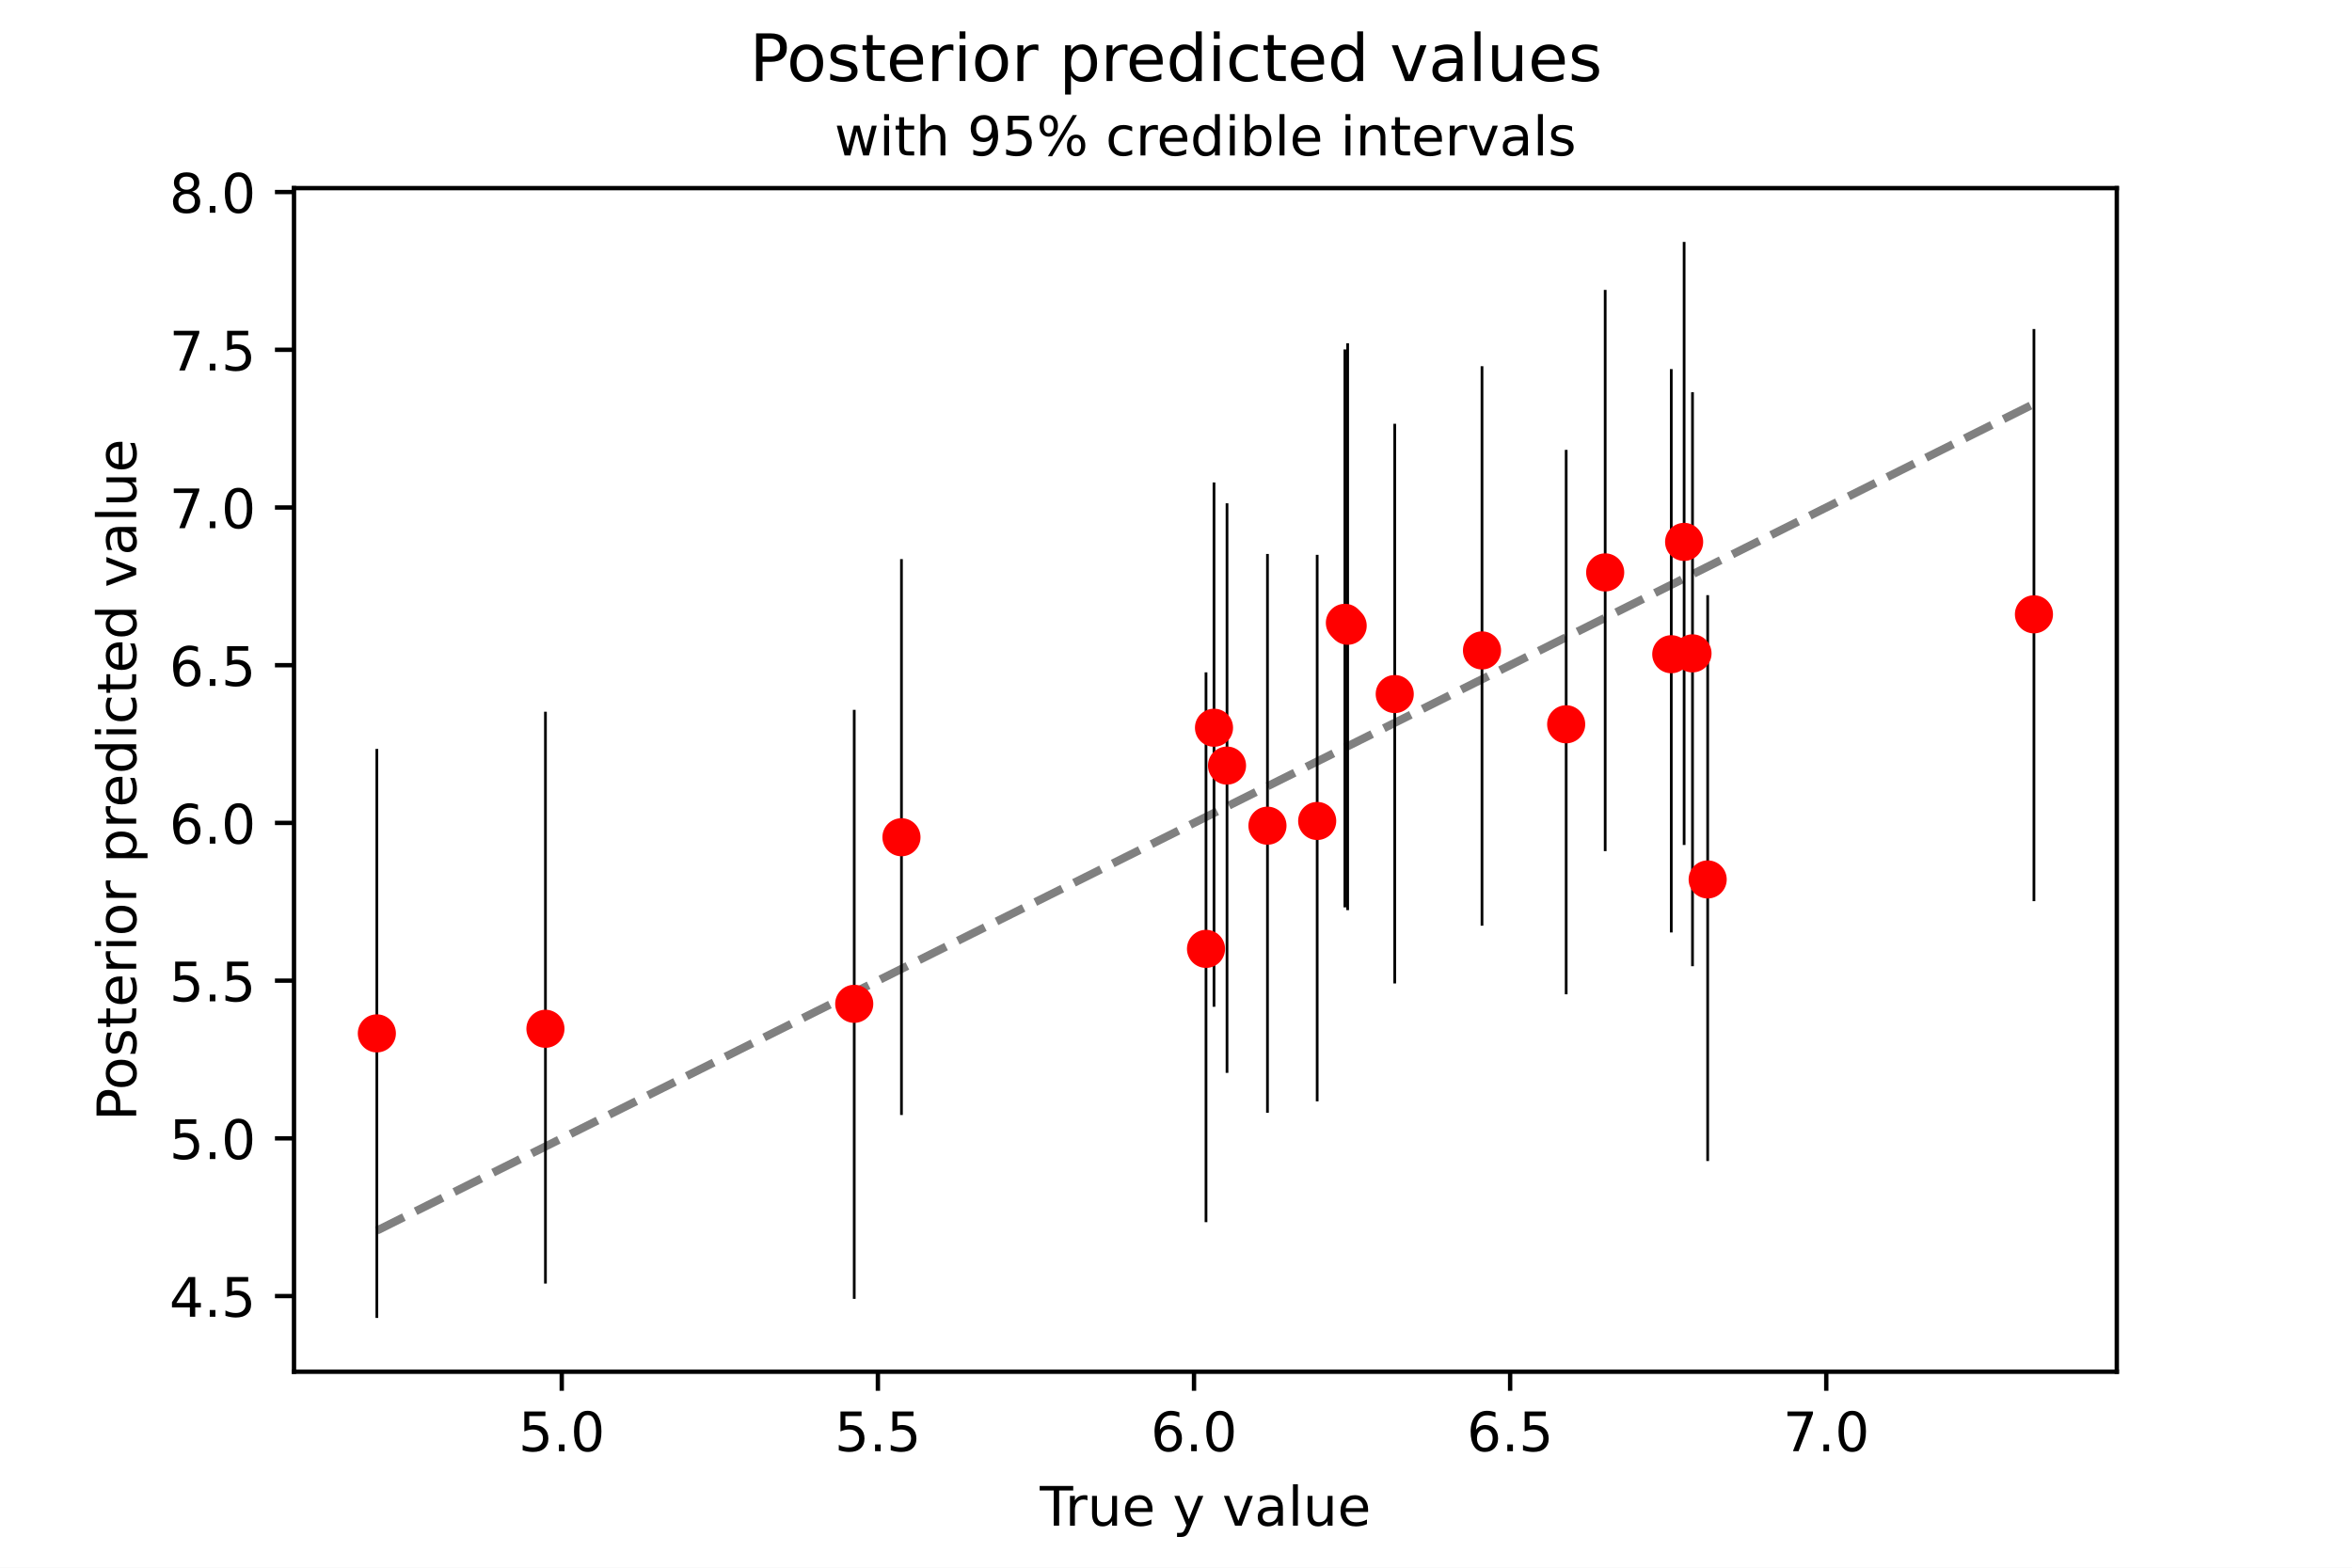
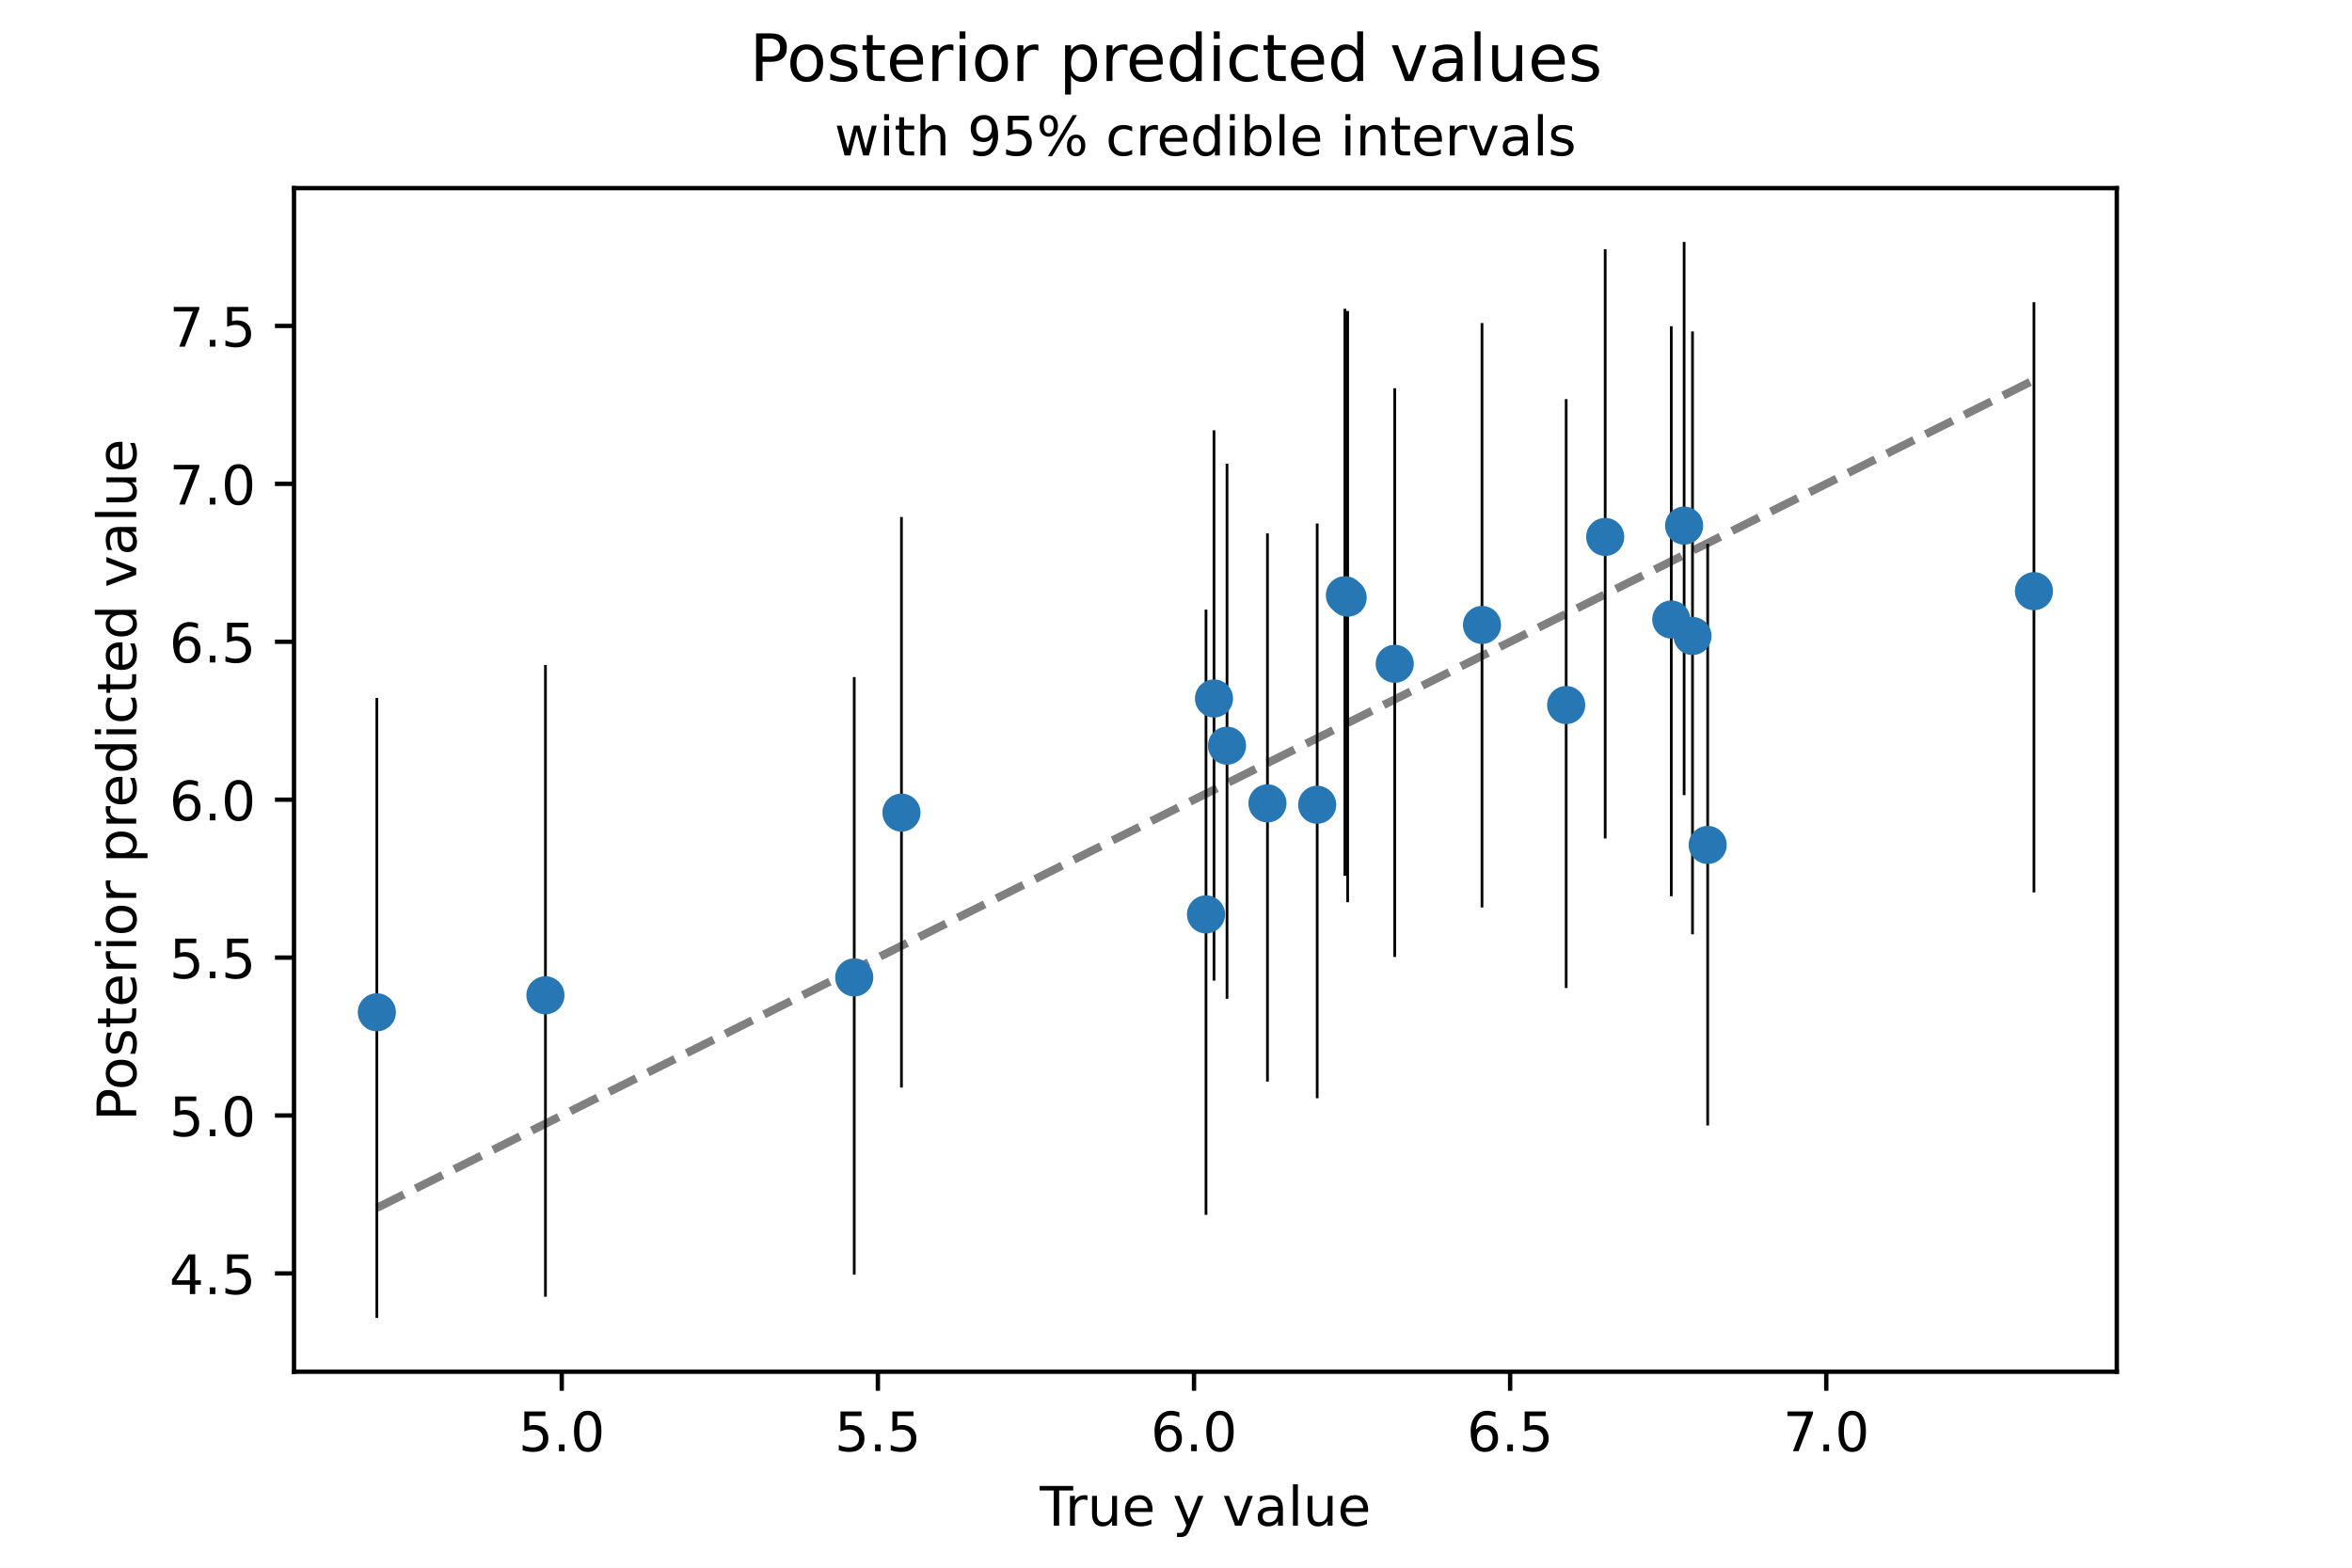
<svg xmlns="http://www.w3.org/2000/svg" xmlns:xlink="http://www.w3.org/1999/xlink" width="432pt" height="288pt" viewBox="0 0 432 288" version="1.1">
  <defs>
    <style type="text/css">*{stroke-linejoin: round; stroke-linecap: butt}</style>
  </defs>
  <g id="figure_1">
    <g id="patch_1">
      <path d="M 0 288  L 432 288  L 432 0  L 0 0  z " style="fill: #ffffff" />
    </g>
    <g id="axes_1">
      <g id="patch_2">
        <path d="M 54 252  L 388.8 252  L 388.8 34.56  L 54 34.56  z " style="fill: #ffffff" />
      </g>
      <g id="line2d_1">
-         <path d="M 69.218 226.074  L 373.582 74.196  " clip-path="url(#pe02d4154de)" style="fill: none; stroke-dasharray: 5.55,2.4; stroke-dashoffset: 0; stroke: #808080; stroke-width: 1.5" />
+         <path d="M 69.218 221.899  L 373.582 69.83  " clip-path="url(#pdb2826105c)" style="fill: none; stroke-dasharray: 5.55,2.4; stroke-dashoffset: 0; stroke: #808080; stroke-width: 1.5" />
      </g>
      <g id="LineCollection_1">
-         <path d="M 272.203 170.062  L 272.203 67.273  " clip-path="url(#pe02d4154de)" style="fill: none; stroke: #000000; stroke-width: 0.5" />
+         <path d="M 272.203 166.707  L 272.203 59.355  " clip-path="url(#pdb2826105c)" style="fill: none; stroke: #000000; stroke-width: 0.5" />
      </g>
      <g id="LineCollection_2">
-         <path d="M 165.575 204.839  L 165.575 102.708  " clip-path="url(#pe02d4154de)" style="fill: none; stroke: #000000; stroke-width: 0.5" />
+         <path d="M 165.575 199.801  L 165.575 94.988  " clip-path="url(#pdb2826105c)" style="fill: none; stroke: #000000; stroke-width: 0.5" />
      </g>
      <g id="LineCollection_3">
-         <path d="M 373.582 165.549  L 373.582 60.441  " clip-path="url(#pe02d4154de)" style="fill: none; stroke: #000000; stroke-width: 0.5" />
+         <path d="M 373.582 163.946  L 373.582 55.505  " clip-path="url(#pdb2826105c)" style="fill: none; stroke: #000000; stroke-width: 0.5" />
      </g>
      <g id="LineCollection_4">
-         <path d="M 256.176 180.669  L 256.176 77.85  " clip-path="url(#pe02d4154de)" style="fill: none; stroke: #000000; stroke-width: 0.5" />
+         <path d="M 256.176 175.808  L 256.176 71.317  " clip-path="url(#pdb2826105c)" style="fill: none; stroke: #000000; stroke-width: 0.5" />
      </g>
      <g id="LineCollection_5">
-         <path d="M 100.182 235.799  L 100.182 130.757  " clip-path="url(#pe02d4154de)" style="fill: none; stroke: #000000; stroke-width: 0.5" />
+         <path d="M 100.182 238.224  L 100.182 122.165  " clip-path="url(#pdb2826105c)" style="fill: none; stroke: #000000; stroke-width: 0.5" />
      </g>
      <g id="LineCollection_6">
-         <path d="M 309.329 155.228  L 309.329 44.444  " clip-path="url(#pe02d4154de)" style="fill: none; stroke: #000000; stroke-width: 0.5" />
+         <path d="M 309.329 146.076  L 309.329 44.444  " clip-path="url(#pdb2826105c)" style="fill: none; stroke: #000000; stroke-width: 0.5" />
      </g>
      <g id="LineCollection_7">
-         <path d="M 310.868 177.498  L 310.868 72.053  " clip-path="url(#pe02d4154de)" style="fill: none; stroke: #000000; stroke-width: 0.5" />
+         <path d="M 310.868 171.632  L 310.868 60.888  " clip-path="url(#pdb2826105c)" style="fill: none; stroke: #000000; stroke-width: 0.5" />
      </g>
      <g id="LineCollection_8">
-         <path d="M 306.968 171.306  L 306.968 67.809  " clip-path="url(#pe02d4154de)" style="fill: none; stroke: #000000; stroke-width: 0.5" />
+         <path d="M 306.968 164.643  L 306.968 59.925  " clip-path="url(#pdb2826105c)" style="fill: none; stroke: #000000; stroke-width: 0.5" />
      </g>
      <g id="LineCollection_9">
-         <path d="M 156.9 238.613  L 156.9 130.402  " clip-path="url(#pe02d4154de)" style="fill: none; stroke: #000000; stroke-width: 0.5" />
+         <path d="M 156.9 234.165  L 156.9 124.387  " clip-path="url(#pdb2826105c)" style="fill: none; stroke: #000000; stroke-width: 0.5" />
      </g>
      <g id="LineCollection_10">
-         <path d="M 232.8 204.419  L 232.8 101.762  " clip-path="url(#pe02d4154de)" style="fill: none; stroke: #000000; stroke-width: 0.5" />
+         <path d="M 232.8 198.693  L 232.8 97.989  " clip-path="url(#pdb2826105c)" style="fill: none; stroke: #000000; stroke-width: 0.5" />
      </g>
      <g id="LineCollection_11">
-         <path d="M 313.654 213.296  L 313.654 109.333  " clip-path="url(#pe02d4154de)" style="fill: none; stroke: #000000; stroke-width: 0.5" />
+         <path d="M 313.654 206.759  L 313.654 99.896  " clip-path="url(#pdb2826105c)" style="fill: none; stroke: #000000; stroke-width: 0.5" />
      </g>
      <g id="LineCollection_12">
-         <path d="M 294.83 156.358  L 294.83 53.261  " clip-path="url(#pe02d4154de)" style="fill: none; stroke: #000000; stroke-width: 0.5" />
+         <path d="M 294.83 154.034  L 294.83 45.781  " clip-path="url(#pdb2826105c)" style="fill: none; stroke: #000000; stroke-width: 0.5" />
      </g>
      <g id="LineCollection_13">
-         <path d="M 222.979 184.956  L 222.979 88.634  " clip-path="url(#pe02d4154de)" style="fill: none; stroke: #000000; stroke-width: 0.5" />
+         <path d="M 222.979 180.147  L 222.979 79.052  " clip-path="url(#pdb2826105c)" style="fill: none; stroke: #000000; stroke-width: 0.5" />
      </g>
      <g id="LineCollection_14">
-         <path d="M 247.021 166.696  L 247.021 64.192  " clip-path="url(#pe02d4154de)" style="fill: none; stroke: #000000; stroke-width: 0.5" />
+         <path d="M 247.021 160.888  L 247.021 56.725  " clip-path="url(#pdb2826105c)" style="fill: none; stroke: #000000; stroke-width: 0.5" />
      </g>
      <g id="LineCollection_15">
-         <path d="M 241.932 202.323  L 241.932 101.926  " clip-path="url(#pe02d4154de)" style="fill: none; stroke: #000000; stroke-width: 0.5" />
+         <path d="M 241.932 201.749  L 241.932 96.17  " clip-path="url(#pdb2826105c)" style="fill: none; stroke: #000000; stroke-width: 0.5" />
      </g>
      <g id="LineCollection_16">
-         <path d="M 221.511 224.523  L 221.511 123.518  " clip-path="url(#pe02d4154de)" style="fill: none; stroke: #000000; stroke-width: 0.5" />
+         <path d="M 221.511 223.175  L 221.511 111.983  " clip-path="url(#pdb2826105c)" style="fill: none; stroke: #000000; stroke-width: 0.5" />
      </g>
      <g id="LineCollection_17">
-         <path d="M 225.37 197.092  L 225.37 92.455  " clip-path="url(#pe02d4154de)" style="fill: none; stroke: #000000; stroke-width: 0.5" />
+         <path d="M 225.37 183.493  L 225.37 85.179  " clip-path="url(#pdb2826105c)" style="fill: none; stroke: #000000; stroke-width: 0.5" />
      </g>
      <g id="LineCollection_18">
-         <path d="M 69.218 242.116  L 69.218 137.588  " clip-path="url(#pe02d4154de)" style="fill: none; stroke: #000000; stroke-width: 0.5" />
+         <path d="M 69.218 242.116  L 69.218 128.232  " clip-path="url(#pdb2826105c)" style="fill: none; stroke: #000000; stroke-width: 0.5" />
      </g>
      <g id="LineCollection_19">
-         <path d="M 247.53 167.206  L 247.53 63.061  " clip-path="url(#pe02d4154de)" style="fill: none; stroke: #000000; stroke-width: 0.5" />
+         <path d="M 247.53 165.754  L 247.53 57.132  " clip-path="url(#pdb2826105c)" style="fill: none; stroke: #000000; stroke-width: 0.5" />
      </g>
      <g id="LineCollection_20">
-         <path d="M 287.665 182.659  L 287.665 82.649  " clip-path="url(#pe02d4154de)" style="fill: none; stroke: #000000; stroke-width: 0.5" />
+         <path d="M 287.665 181.506  L 287.665 73.325  " clip-path="url(#pdb2826105c)" style="fill: none; stroke: #000000; stroke-width: 0.5" />
      </g>
      <g id="matplotlib.axis_1">
        <g id="xtick_1">
          <g id="line2d_2">
            <defs>
-               <path id="m742b7d7046" d="M 0 0  L 0 3.5  " style="stroke: #000000; stroke-width: 0.8" />
+               <path id="m1769d02f38" d="M 0 0  L 0 3.5  " style="stroke: #000000; stroke-width: 0.8" />
            </defs>
            <g>
-               <use xlink:href="#m742b7d7046" x="103.179" y="252" style="stroke: #000000; stroke-width: 0.8" />
+               <use xlink:href="#m1769d02f38" x="103.179" y="252" style="stroke: #000000; stroke-width: 0.8" />
            </g>
          </g>
          <g id="text_1">
            <g transform="translate(95.22781 266.5984)scale(0.1 -0.1)">
              <defs>
                <path id="DejaVuSans-35" d="M 691 4666  L 3169 4666  L 3169 4134  L 1269 4134  L 1269 2991  Q 1406 3038 1543 3061  Q 1681 3084 1819 3084  Q 2600 3084 3056 2656  Q 3513 2228 3513 1497  Q 3513 744 3044 326  Q 2575 -91 1722 -91  Q 1428 -91 1123 -41  Q 819 9 494 109  L 494 744  Q 775 591 1075 516  Q 1375 441 1709 441  Q 2250 441 2565 725  Q 2881 1009 2881 1497  Q 2881 1984 2565 2268  Q 2250 2553 1709 2553  Q 1456 2553 1204 2497  Q 953 2441 691 2322  L 691 4666  z " transform="scale(0.015625)" />
                <path id="DejaVuSans-2e" d="M 684 794  L 1344 794  L 1344 0  L 684 0  L 684 794  z " transform="scale(0.015625)" />
                <path id="DejaVuSans-30" d="M 2034 4250  Q 1547 4250 1301 3770  Q 1056 3291 1056 2328  Q 1056 1369 1301 889  Q 1547 409 2034 409  Q 2525 409 2770 889  Q 3016 1369 3016 2328  Q 3016 3291 2770 3770  Q 2525 4250 2034 4250  z M 2034 4750  Q 2819 4750 3233 4129  Q 3647 3509 3647 2328  Q 3647 1150 3233 529  Q 2819 -91 2034 -91  Q 1250 -91 836 529  Q 422 1150 422 2328  Q 422 3509 836 4129  Q 1250 4750 2034 4750  z " transform="scale(0.015625)" />
              </defs>
              <use xlink:href="#DejaVuSans-35" />
              <use xlink:href="#DejaVuSans-2e" x="63.623" />
              <use xlink:href="#DejaVuSans-30" x="95.41" />
            </g>
          </g>
        </g>
        <g id="xtick_2">
          <g id="line2d_3">
            <g>
-               <use xlink:href="#m742b7d7046" x="161.244" y="252" style="stroke: #000000; stroke-width: 0.8" />
+               <use xlink:href="#m1769d02f38" x="161.244" y="252" style="stroke: #000000; stroke-width: 0.8" />
            </g>
          </g>
          <g id="text_2">
            <g transform="translate(153.2923 266.5984)scale(0.1 -0.1)">
              <use xlink:href="#DejaVuSans-35" />
              <use xlink:href="#DejaVuSans-2e" x="63.623" />
              <use xlink:href="#DejaVuSans-35" x="95.41" />
            </g>
          </g>
        </g>
        <g id="xtick_3">
          <g id="line2d_4">
            <g>
-               <use xlink:href="#m742b7d7046" x="219.308" y="252" style="stroke: #000000; stroke-width: 0.8" />
+               <use xlink:href="#m1769d02f38" x="219.308" y="252" style="stroke: #000000; stroke-width: 0.8" />
            </g>
          </g>
          <g id="text_3">
            <g transform="translate(211.3568 266.5984)scale(0.1 -0.1)">
              <defs>
                <path id="DejaVuSans-36" d="M 2113 2584  Q 1688 2584 1439 2293  Q 1191 2003 1191 1497  Q 1191 994 1439 701  Q 1688 409 2113 409  Q 2538 409 2786 701  Q 3034 994 3034 1497  Q 3034 2003 2786 2293  Q 2538 2584 2113 2584  z M 3366 4563  L 3366 3988  Q 3128 4100 2886 4159  Q 2644 4219 2406 4219  Q 1781 4219 1451 3797  Q 1122 3375 1075 2522  Q 1259 2794 1537 2939  Q 1816 3084 2150 3084  Q 2853 3084 3261 2657  Q 3669 2231 3669 1497  Q 3669 778 3244 343  Q 2819 -91 2113 -91  Q 1303 -91 875 529  Q 447 1150 447 2328  Q 447 3434 972 4092  Q 1497 4750 2381 4750  Q 2619 4750 2861 4703  Q 3103 4656 3366 4563  z " transform="scale(0.015625)" />
              </defs>
              <use xlink:href="#DejaVuSans-36" />
              <use xlink:href="#DejaVuSans-2e" x="63.623" />
              <use xlink:href="#DejaVuSans-30" x="95.41" />
            </g>
          </g>
        </g>
        <g id="xtick_4">
          <g id="line2d_5">
            <g>
-               <use xlink:href="#m742b7d7046" x="277.373" y="252" style="stroke: #000000; stroke-width: 0.8" />
+               <use xlink:href="#m1769d02f38" x="277.373" y="252" style="stroke: #000000; stroke-width: 0.8" />
            </g>
          </g>
          <g id="text_4">
            <g transform="translate(269.4213 266.5984)scale(0.1 -0.1)">
              <use xlink:href="#DejaVuSans-36" />
              <use xlink:href="#DejaVuSans-2e" x="63.623" />
              <use xlink:href="#DejaVuSans-35" x="95.41" />
            </g>
          </g>
        </g>
        <g id="xtick_5">
          <g id="line2d_6">
            <g>
-               <use xlink:href="#m742b7d7046" x="335.437" y="252" style="stroke: #000000; stroke-width: 0.8" />
+               <use xlink:href="#m1769d02f38" x="335.437" y="252" style="stroke: #000000; stroke-width: 0.8" />
            </g>
          </g>
          <g id="text_5">
            <g transform="translate(327.4858 266.5984)scale(0.1 -0.1)">
              <defs>
                <path id="DejaVuSans-37" d="M 525 4666  L 3525 4666  L 3525 4397  L 1831 0  L 1172 0  L 2766 4134  L 525 4134  L 525 4666  z " transform="scale(0.015625)" />
              </defs>
              <use xlink:href="#DejaVuSans-37" />
              <use xlink:href="#DejaVuSans-2e" x="63.623" />
              <use xlink:href="#DejaVuSans-30" x="95.41" />
            </g>
          </g>
        </g>
        <g id="text_6">
          <g transform="translate(190.9875 280.2766)scale(0.1 -0.1)">
            <defs>
              <path id="DejaVuSans-54" d="M -19 4666  L 3928 4666  L 3928 4134  L 2272 4134  L 2272 0  L 1638 0  L 1638 4134  L -19 4134  L -19 4666  z " transform="scale(0.015625)" />
              <path id="DejaVuSans-72" d="M 2631 2963  Q 2534 3019 2420 3045  Q 2306 3072 2169 3072  Q 1681 3072 1420 2755  Q 1159 2438 1159 1844  L 1159 0  L 581 0  L 581 3500  L 1159 3500  L 1159 2956  Q 1341 3275 1631 3429  Q 1922 3584 2338 3584  Q 2397 3584 2469 3576  Q 2541 3569 2628 3553  L 2631 2963  z " transform="scale(0.015625)" />
              <path id="DejaVuSans-75" d="M 544 1381  L 544 3500  L 1119 3500  L 1119 1403  Q 1119 906 1312 657  Q 1506 409 1894 409  Q 2359 409 2629 706  Q 2900 1003 2900 1516  L 2900 3500  L 3475 3500  L 3475 0  L 2900 0  L 2900 538  Q 2691 219 2414 64  Q 2138 -91 1772 -91  Q 1169 -91 856 284  Q 544 659 544 1381  z M 1991 3584  L 1991 3584  z " transform="scale(0.015625)" />
              <path id="DejaVuSans-65" d="M 3597 1894  L 3597 1613  L 953 1613  Q 991 1019 1311 708  Q 1631 397 2203 397  Q 2534 397 2845 478  Q 3156 559 3463 722  L 3463 178  Q 3153 47 2828 -22  Q 2503 -91 2169 -91  Q 1331 -91 842 396  Q 353 884 353 1716  Q 353 2575 817 3079  Q 1281 3584 2069 3584  Q 2775 3584 3186 3129  Q 3597 2675 3597 1894  z M 3022 2063  Q 3016 2534 2758 2815  Q 2500 3097 2075 3097  Q 1594 3097 1305 2825  Q 1016 2553 972 2059  L 3022 2063  z " transform="scale(0.015625)" />
              <path id="DejaVuSans-20" transform="scale(0.015625)" />
              <path id="DejaVuSans-79" d="M 2059 -325  Q 1816 -950 1584 -1140  Q 1353 -1331 966 -1331  L 506 -1331  L 506 -850  L 844 -850  Q 1081 -850 1212 -737  Q 1344 -625 1503 -206  L 1606 56  L 191 3500  L 800 3500  L 1894 763  L 2988 3500  L 3597 3500  L 2059 -325  z " transform="scale(0.015625)" />
              <path id="DejaVuSans-76" d="M 191 3500  L 800 3500  L 1894 563  L 2988 3500  L 3597 3500  L 2284 0  L 1503 0  L 191 3500  z " transform="scale(0.015625)" />
              <path id="DejaVuSans-61" d="M 2194 1759  Q 1497 1759 1228 1600  Q 959 1441 959 1056  Q 959 750 1161 570  Q 1363 391 1709 391  Q 2188 391 2477 730  Q 2766 1069 2766 1631  L 2766 1759  L 2194 1759  z M 3341 1997  L 3341 0  L 2766 0  L 2766 531  Q 2569 213 2275 61  Q 1981 -91 1556 -91  Q 1019 -91 701 211  Q 384 513 384 1019  Q 384 1609 779 1909  Q 1175 2209 1959 2209  L 2766 2209  L 2766 2266  Q 2766 2663 2505 2880  Q 2244 3097 1772 3097  Q 1472 3097 1187 3025  Q 903 2953 641 2809  L 641 3341  Q 956 3463 1253 3523  Q 1550 3584 1831 3584  Q 2591 3584 2966 3190  Q 3341 2797 3341 1997  z " transform="scale(0.015625)" />
              <path id="DejaVuSans-6c" d="M 603 4863  L 1178 4863  L 1178 0  L 603 0  L 603 4863  z " transform="scale(0.015625)" />
            </defs>
            <use xlink:href="#DejaVuSans-54" />
            <use xlink:href="#DejaVuSans-72" x="46.334" />
            <use xlink:href="#DejaVuSans-75" x="87.447" />
            <use xlink:href="#DejaVuSans-65" x="150.826" />
            <use xlink:href="#DejaVuSans-20" x="212.35" />
            <use xlink:href="#DejaVuSans-79" x="244.137" />
            <use xlink:href="#DejaVuSans-20" x="303.316" />
            <use xlink:href="#DejaVuSans-76" x="335.104" />
            <use xlink:href="#DejaVuSans-61" x="394.283" />
            <use xlink:href="#DejaVuSans-6c" x="455.562" />
            <use xlink:href="#DejaVuSans-75" x="483.346" />
            <use xlink:href="#DejaVuSans-65" x="546.725" />
          </g>
        </g>
      </g>
      <g id="matplotlib.axis_2">
        <g id="ytick_1">
          <g id="line2d_7">
            <defs>
-               <path id="mc00aee085a" d="M 0 0  L -3.5 0  " style="stroke: #000000; stroke-width: 0.8" />
+               <path id="m4a757c47c0" d="M 0 0  L -3.5 0  " style="stroke: #000000; stroke-width: 0.8" />
            </defs>
            <g>
-               <use xlink:href="#mc00aee085a" x="54" y="238.102" style="stroke: #000000; stroke-width: 0.8" />
+               <use xlink:href="#m4a757c47c0" x="54" y="233.941" style="stroke: #000000; stroke-width: 0.8" />
            </g>
          </g>
          <g id="text_7">
-             <g transform="translate(31.09688 241.9013)scale(0.1 -0.1)">
+             <g transform="translate(31.09688 237.7404)scale(0.1 -0.1)">
              <defs>
                <path id="DejaVuSans-34" d="M 2419 4116  L 825 1625  L 2419 1625  L 2419 4116  z M 2253 4666  L 3047 4666  L 3047 1625  L 3713 1625  L 3713 1100  L 3047 1100  L 3047 0  L 2419 0  L 2419 1100  L 313 1100  L 313 1709  L 2253 4666  z " transform="scale(0.015625)" />
              </defs>
              <use xlink:href="#DejaVuSans-34" />
              <use xlink:href="#DejaVuSans-2e" x="63.623" />
              <use xlink:href="#DejaVuSans-35" x="95.41" />
            </g>
          </g>
        </g>
        <g id="ytick_2">
          <g id="line2d_8">
            <g>
-               <use xlink:href="#mc00aee085a" x="54" y="209.128" style="stroke: #000000; stroke-width: 0.8" />
+               <use xlink:href="#m4a757c47c0" x="54" y="204.931" style="stroke: #000000; stroke-width: 0.8" />
            </g>
          </g>
          <g id="text_8">
-             <g transform="translate(31.09688 212.927)scale(0.1 -0.1)">
+             <g transform="translate(31.09688 208.7298)scale(0.1 -0.1)">
              <use xlink:href="#DejaVuSans-35" />
              <use xlink:href="#DejaVuSans-2e" x="63.623" />
              <use xlink:href="#DejaVuSans-30" x="95.41" />
            </g>
          </g>
        </g>
        <g id="ytick_3">
          <g id="line2d_9">
            <g>
-               <use xlink:href="#mc00aee085a" x="54" y="180.153" style="stroke: #000000; stroke-width: 0.8" />
+               <use xlink:href="#m4a757c47c0" x="54" y="175.92" style="stroke: #000000; stroke-width: 0.8" />
            </g>
          </g>
          <g id="text_9">
-             <g transform="translate(31.09688 183.9526)scale(0.1 -0.1)">
+             <g transform="translate(31.09688 179.7192)scale(0.1 -0.1)">
              <use xlink:href="#DejaVuSans-35" />
              <use xlink:href="#DejaVuSans-2e" x="63.623" />
              <use xlink:href="#DejaVuSans-35" x="95.41" />
            </g>
          </g>
        </g>
        <g id="ytick_4">
          <g id="line2d_10">
            <g>
-               <use xlink:href="#mc00aee085a" x="54" y="151.179" style="stroke: #000000; stroke-width: 0.8" />
+               <use xlink:href="#m4a757c47c0" x="54" y="146.909" style="stroke: #000000; stroke-width: 0.8" />
            </g>
          </g>
          <g id="text_10">
-             <g transform="translate(31.09688 154.9782)scale(0.1 -0.1)">
+             <g transform="translate(31.09688 150.7086)scale(0.1 -0.1)">
              <use xlink:href="#DejaVuSans-36" />
              <use xlink:href="#DejaVuSans-2e" x="63.623" />
              <use xlink:href="#DejaVuSans-30" x="95.41" />
            </g>
          </g>
        </g>
        <g id="ytick_5">
          <g id="line2d_11">
            <g>
-               <use xlink:href="#mc00aee085a" x="54" y="122.205" style="stroke: #000000; stroke-width: 0.8" />
+               <use xlink:href="#m4a757c47c0" x="54" y="117.899" style="stroke: #000000; stroke-width: 0.8" />
            </g>
          </g>
          <g id="text_11">
-             <g transform="translate(31.09688 126.0039)scale(0.1 -0.1)">
+             <g transform="translate(31.09688 121.698)scale(0.1 -0.1)">
              <use xlink:href="#DejaVuSans-36" />
              <use xlink:href="#DejaVuSans-2e" x="63.623" />
              <use xlink:href="#DejaVuSans-35" x="95.41" />
            </g>
          </g>
        </g>
        <g id="ytick_6">
          <g id="line2d_12">
            <g>
-               <use xlink:href="#mc00aee085a" x="54" y="93.23" style="stroke: #000000; stroke-width: 0.8" />
+               <use xlink:href="#m4a757c47c0" x="54" y="88.888" style="stroke: #000000; stroke-width: 0.8" />
            </g>
          </g>
          <g id="text_12">
-             <g transform="translate(31.09688 97.02951)scale(0.1 -0.1)">
+             <g transform="translate(31.09688 92.68739)scale(0.1 -0.1)">
              <use xlink:href="#DejaVuSans-37" />
              <use xlink:href="#DejaVuSans-2e" x="63.623" />
              <use xlink:href="#DejaVuSans-30" x="95.41" />
            </g>
          </g>
        </g>
        <g id="ytick_7">
          <g id="line2d_13">
            <g>
-               <use xlink:href="#mc00aee085a" x="54" y="64.256" style="stroke: #000000; stroke-width: 0.8" />
+               <use xlink:href="#m4a757c47c0" x="54" y="59.878" style="stroke: #000000; stroke-width: 0.8" />
            </g>
          </g>
          <g id="text_13">
-             <g transform="translate(31.09688 68.05515)scale(0.1 -0.1)">
+             <g transform="translate(31.09688 63.67679)scale(0.1 -0.1)">
              <use xlink:href="#DejaVuSans-37" />
              <use xlink:href="#DejaVuSans-2e" x="63.623" />
              <use xlink:href="#DejaVuSans-35" x="95.41" />
            </g>
          </g>
        </g>
-         <g id="ytick_8">
-           <g id="line2d_14">
-             <g>
-               <use xlink:href="#mc00aee085a" x="54" y="35.282" style="stroke: #000000; stroke-width: 0.8" />
-             </g>
-           </g>
-           <g id="text_14">
-             <g transform="translate(31.09688 39.0808)scale(0.1 -0.1)">
-               <defs>
-                 <path id="DejaVuSans-38" d="M 2034 2216  Q 1584 2216 1326 1975  Q 1069 1734 1069 1313  Q 1069 891 1326 650  Q 1584 409 2034 409  Q 2484 409 2743 651  Q 3003 894 3003 1313  Q 3003 1734 2745 1975  Q 2488 2216 2034 2216  z M 1403 2484  Q 997 2584 770 2862  Q 544 3141 544 3541  Q 544 4100 942 4425  Q 1341 4750 2034 4750  Q 2731 4750 3128 4425  Q 3525 4100 3525 3541  Q 3525 3141 3298 2862  Q 3072 2584 2669 2484  Q 3125 2378 3379 2068  Q 3634 1759 3634 1313  Q 3634 634 3220 271  Q 2806 -91 2034 -91  Q 1263 -91 848 271  Q 434 634 434 1313  Q 434 1759 690 2068  Q 947 2378 1403 2484  z M 1172 3481  Q 1172 3119 1398 2916  Q 1625 2713 2034 2713  Q 2441 2713 2670 2916  Q 2900 3119 2900 3481  Q 2900 3844 2670 4047  Q 2441 4250 2034 4250  Q 1625 4250 1398 4047  Q 1172 3844 1172 3481  z " transform="scale(0.015625)" />
-               </defs>
-               <use xlink:href="#DejaVuSans-38" />
-               <use xlink:href="#DejaVuSans-2e" x="63.623" />
-               <use xlink:href="#DejaVuSans-30" x="95.41" />
-             </g>
-           </g>
-         </g>
-         <g id="text_15">
+         <g id="text_14">
          <g transform="translate(25.01719 205.9269)rotate(-90)scale(0.1 -0.1)">
            <defs>
              <path id="DejaVuSans-50" d="M 1259 4147  L 1259 2394  L 2053 2394  Q 2494 2394 2734 2622  Q 2975 2850 2975 3272  Q 2975 3691 2734 3919  Q 2494 4147 2053 4147  L 1259 4147  z M 628 4666  L 2053 4666  Q 2838 4666 3239 4311  Q 3641 3956 3641 3272  Q 3641 2581 3239 2228  Q 2838 1875 2053 1875  L 1259 1875  L 1259 0  L 628 0  L 628 4666  z " transform="scale(0.015625)" />
              <path id="DejaVuSans-6f" d="M 1959 3097  Q 1497 3097 1228 2736  Q 959 2375 959 1747  Q 959 1119 1226 758  Q 1494 397 1959 397  Q 2419 397 2687 759  Q 2956 1122 2956 1747  Q 2956 2369 2687 2733  Q 2419 3097 1959 3097  z M 1959 3584  Q 2709 3584 3137 3096  Q 3566 2609 3566 1747  Q 3566 888 3137 398  Q 2709 -91 1959 -91  Q 1206 -91 779 398  Q 353 888 353 1747  Q 353 2609 779 3096  Q 1206 3584 1959 3584  z " transform="scale(0.015625)" />
              <path id="DejaVuSans-73" d="M 2834 3397  L 2834 2853  Q 2591 2978 2328 3040  Q 2066 3103 1784 3103  Q 1356 3103 1142 2972  Q 928 2841 928 2578  Q 928 2378 1081 2264  Q 1234 2150 1697 2047  L 1894 2003  Q 2506 1872 2764 1633  Q 3022 1394 3022 966  Q 3022 478 2636 193  Q 2250 -91 1575 -91  Q 1294 -91 989 -36  Q 684 19 347 128  L 347 722  Q 666 556 975 473  Q 1284 391 1588 391  Q 1994 391 2212 530  Q 2431 669 2431 922  Q 2431 1156 2273 1281  Q 2116 1406 1581 1522  L 1381 1569  Q 847 1681 609 1914  Q 372 2147 372 2553  Q 372 3047 722 3315  Q 1072 3584 1716 3584  Q 2034 3584 2315 3537  Q 2597 3491 2834 3397  z " transform="scale(0.015625)" />
              <path id="DejaVuSans-74" d="M 1172 4494  L 1172 3500  L 2356 3500  L 2356 3053  L 1172 3053  L 1172 1153  Q 1172 725 1289 603  Q 1406 481 1766 481  L 2356 481  L 2356 0  L 1766 0  Q 1100 0 847 248  Q 594 497 594 1153  L 594 3053  L 172 3053  L 172 3500  L 594 3500  L 594 4494  L 1172 4494  z " transform="scale(0.015625)" />
              <path id="DejaVuSans-69" d="M 603 3500  L 1178 3500  L 1178 0  L 603 0  L 603 3500  z M 603 4863  L 1178 4863  L 1178 4134  L 603 4134  L 603 4863  z " transform="scale(0.015625)" />
              <path id="DejaVuSans-70" d="M 1159 525  L 1159 -1331  L 581 -1331  L 581 3500  L 1159 3500  L 1159 2969  Q 1341 3281 1617 3432  Q 1894 3584 2278 3584  Q 2916 3584 3314 3078  Q 3713 2572 3713 1747  Q 3713 922 3314 415  Q 2916 -91 2278 -91  Q 1894 -91 1617 61  Q 1341 213 1159 525  z M 3116 1747  Q 3116 2381 2855 2742  Q 2594 3103 2138 3103  Q 1681 3103 1420 2742  Q 1159 2381 1159 1747  Q 1159 1113 1420 752  Q 1681 391 2138 391  Q 2594 391 2855 752  Q 3116 1113 3116 1747  z " transform="scale(0.015625)" />
              <path id="DejaVuSans-64" d="M 2906 2969  L 2906 4863  L 3481 4863  L 3481 0  L 2906 0  L 2906 525  Q 2725 213 2448 61  Q 2172 -91 1784 -91  Q 1150 -91 751 415  Q 353 922 353 1747  Q 353 2572 751 3078  Q 1150 3584 1784 3584  Q 2172 3584 2448 3432  Q 2725 3281 2906 2969  z M 947 1747  Q 947 1113 1208 752  Q 1469 391 1925 391  Q 2381 391 2643 752  Q 2906 1113 2906 1747  Q 2906 2381 2643 2742  Q 2381 3103 1925 3103  Q 1469 3103 1208 2742  Q 947 2381 947 1747  z " transform="scale(0.015625)" />
              <path id="DejaVuSans-63" d="M 3122 3366  L 3122 2828  Q 2878 2963 2633 3030  Q 2388 3097 2138 3097  Q 1578 3097 1268 2742  Q 959 2388 959 1747  Q 959 1106 1268 751  Q 1578 397 2138 397  Q 2388 397 2633 464  Q 2878 531 3122 666  L 3122 134  Q 2881 22 2623 -34  Q 2366 -91 2075 -91  Q 1284 -91 818 406  Q 353 903 353 1747  Q 353 2603 823 3093  Q 1294 3584 2113 3584  Q 2378 3584 2631 3529  Q 2884 3475 3122 3366  z " transform="scale(0.015625)" />
            </defs>
            <use xlink:href="#DejaVuSans-50" />
            <use xlink:href="#DejaVuSans-6f" x="56.678" />
            <use xlink:href="#DejaVuSans-73" x="117.859" />
            <use xlink:href="#DejaVuSans-74" x="169.959" />
            <use xlink:href="#DejaVuSans-65" x="209.168" />
            <use xlink:href="#DejaVuSans-72" x="270.691" />
            <use xlink:href="#DejaVuSans-69" x="311.805" />
            <use xlink:href="#DejaVuSans-6f" x="339.588" />
            <use xlink:href="#DejaVuSans-72" x="400.77" />
            <use xlink:href="#DejaVuSans-20" x="441.883" />
            <use xlink:href="#DejaVuSans-70" x="473.67" />
            <use xlink:href="#DejaVuSans-72" x="537.146" />
            <use xlink:href="#DejaVuSans-65" x="576.01" />
            <use xlink:href="#DejaVuSans-64" x="637.533" />
            <use xlink:href="#DejaVuSans-69" x="701.01" />
            <use xlink:href="#DejaVuSans-63" x="728.793" />
            <use xlink:href="#DejaVuSans-74" x="783.773" />
            <use xlink:href="#DejaVuSans-65" x="822.982" />
            <use xlink:href="#DejaVuSans-64" x="884.506" />
            <use xlink:href="#DejaVuSans-20" x="947.982" />
            <use xlink:href="#DejaVuSans-76" x="979.77" />
            <use xlink:href="#DejaVuSans-61" x="1038.949" />
            <use xlink:href="#DejaVuSans-6c" x="1100.229" />
            <use xlink:href="#DejaVuSans-75" x="1128.012" />
            <use xlink:href="#DejaVuSans-65" x="1191.391" />
          </g>
        </g>
      </g>
      <g id="PathCollection_1">
        <defs>
-           <path id="mb642f1fecd" d="M 0 3  C 0.796 3 1.559 2.684 2.121 2.121  C 2.684 1.559 3 0.796 3 0  C 3 -0.796 2.684 -1.559 2.121 -2.121  C 1.559 -2.684 0.796 -3 0 -3  C -0.796 -3 -1.559 -2.684 -2.121 -2.121  C -2.684 -1.559 -3 -0.796 -3 0  C -3 0.796 -2.684 1.559 -2.121 2.121  C -1.559 2.684 -0.796 3 0 3  z " style="stroke: #ff0000" />
+           <path id="md2dcfc30a6" d="M 0 3  C 0.796 3 1.559 2.684 2.121 2.121  C 2.684 1.559 3 0.796 3 0  C 3 -0.796 2.684 -1.559 2.121 -2.121  C 1.559 -2.684 0.796 -3 0 -3  C -0.796 -3 -1.559 -2.684 -2.121 -2.121  C -2.684 -1.559 -3 -0.796 -3 0  C -3 0.796 -2.684 1.559 -2.121 2.121  C -1.559 2.684 -0.796 3 0 3  z " style="stroke: #2777b4" />
        </defs>
-         <g clip-path="url(#pe02d4154de)">
-           <use xlink:href="#mb642f1fecd" x="272.203" y="119.491" style="fill: #ff0000; stroke: #ff0000" />
-           <use xlink:href="#mb642f1fecd" x="165.575" y="153.81" style="fill: #ff0000; stroke: #ff0000" />
-           <use xlink:href="#mb642f1fecd" x="373.582" y="112.858" style="fill: #ff0000; stroke: #ff0000" />
-           <use xlink:href="#mb642f1fecd" x="256.176" y="127.504" style="fill: #ff0000; stroke: #ff0000" />
-           <use xlink:href="#mb642f1fecd" x="100.182" y="188.998" style="fill: #ff0000; stroke: #ff0000" />
-           <use xlink:href="#mb642f1fecd" x="309.329" y="99.552" style="fill: #ff0000; stroke: #ff0000" />
-           <use xlink:href="#mb642f1fecd" x="310.868" y="120.032" style="fill: #ff0000; stroke: #ff0000" />
-           <use xlink:href="#mb642f1fecd" x="306.968" y="120.188" style="fill: #ff0000; stroke: #ff0000" />
-           <use xlink:href="#mb642f1fecd" x="156.9" y="184.413" style="fill: #ff0000; stroke: #ff0000" />
-           <use xlink:href="#mb642f1fecd" x="232.8" y="151.688" style="fill: #ff0000; stroke: #ff0000" />
-           <use xlink:href="#mb642f1fecd" x="313.654" y="161.563" style="fill: #ff0000; stroke: #ff0000" />
-           <use xlink:href="#mb642f1fecd" x="294.83" y="105.158" style="fill: #ff0000; stroke: #ff0000" />
-           <use xlink:href="#mb642f1fecd" x="222.979" y="133.693" style="fill: #ff0000; stroke: #ff0000" />
-           <use xlink:href="#mb642f1fecd" x="247.021" y="114.423" style="fill: #ff0000; stroke: #ff0000" />
-           <use xlink:href="#mb642f1fecd" x="241.932" y="150.821" style="fill: #ff0000; stroke: #ff0000" />
-           <use xlink:href="#mb642f1fecd" x="221.511" y="174.318" style="fill: #ff0000; stroke: #ff0000" />
-           <use xlink:href="#mb642f1fecd" x="225.37" y="140.647" style="fill: #ff0000; stroke: #ff0000" />
-           <use xlink:href="#mb642f1fecd" x="69.218" y="189.843" style="fill: #ff0000; stroke: #ff0000" />
-           <use xlink:href="#mb642f1fecd" x="247.53" y="114.957" style="fill: #ff0000; stroke: #ff0000" />
-           <use xlink:href="#mb642f1fecd" x="287.665" y="133.06" style="fill: #ff0000; stroke: #ff0000" />
+         <g clip-path="url(#pdb2826105c)">
+           <use xlink:href="#md2dcfc30a6" x="272.203" y="114.812" style="fill: #2777b4; stroke: #2777b4" />
+           <use xlink:href="#md2dcfc30a6" x="165.575" y="149.287" style="fill: #2777b4; stroke: #2777b4" />
+           <use xlink:href="#md2dcfc30a6" x="373.582" y="108.603" style="fill: #2777b4; stroke: #2777b4" />
+           <use xlink:href="#md2dcfc30a6" x="256.176" y="121.943" style="fill: #2777b4; stroke: #2777b4" />
+           <use xlink:href="#md2dcfc30a6" x="100.182" y="182.846" style="fill: #2777b4; stroke: #2777b4" />
+           <use xlink:href="#md2dcfc30a6" x="309.329" y="96.561" style="fill: #2777b4; stroke: #2777b4" />
+           <use xlink:href="#md2dcfc30a6" x="310.868" y="116.839" style="fill: #2777b4; stroke: #2777b4" />
+           <use xlink:href="#md2dcfc30a6" x="306.968" y="113.808" style="fill: #2777b4; stroke: #2777b4" />
+           <use xlink:href="#md2dcfc30a6" x="156.9" y="179.56" style="fill: #2777b4; stroke: #2777b4" />
+           <use xlink:href="#md2dcfc30a6" x="232.8" y="147.587" style="fill: #2777b4; stroke: #2777b4" />
+           <use xlink:href="#md2dcfc30a6" x="313.654" y="155.224" style="fill: #2777b4; stroke: #2777b4" />
+           <use xlink:href="#md2dcfc30a6" x="294.83" y="98.638" style="fill: #2777b4; stroke: #2777b4" />
+           <use xlink:href="#md2dcfc30a6" x="222.979" y="128.319" style="fill: #2777b4; stroke: #2777b4" />
+           <use xlink:href="#md2dcfc30a6" x="247.021" y="109.345" style="fill: #2777b4; stroke: #2777b4" />
+           <use xlink:href="#md2dcfc30a6" x="241.932" y="147.842" style="fill: #2777b4; stroke: #2777b4" />
+           <use xlink:href="#md2dcfc30a6" x="221.511" y="167.987" style="fill: #2777b4; stroke: #2777b4" />
+           <use xlink:href="#md2dcfc30a6" x="225.37" y="136.989" style="fill: #2777b4; stroke: #2777b4" />
+           <use xlink:href="#md2dcfc30a6" x="69.218" y="185.968" style="fill: #2777b4; stroke: #2777b4" />
+           <use xlink:href="#md2dcfc30a6" x="247.53" y="109.796" style="fill: #2777b4; stroke: #2777b4" />
+           <use xlink:href="#md2dcfc30a6" x="287.665" y="129.523" style="fill: #2777b4; stroke: #2777b4" />
        </g>
      </g>
      <g id="patch_3">
        <path d="M 54 252  L 54 34.56  " style="fill: none; stroke: #000000; stroke-width: 0.8; stroke-linejoin: miter; stroke-linecap: square" />
      </g>
      <g id="patch_4">
        <path d="M 388.8 252  L 388.8 34.56  " style="fill: none; stroke: #000000; stroke-width: 0.8; stroke-linejoin: miter; stroke-linecap: square" />
      </g>
      <g id="patch_5">
        <path d="M 54 252  L 388.8 252  " style="fill: none; stroke: #000000; stroke-width: 0.8; stroke-linejoin: miter; stroke-linecap: square" />
      </g>
      <g id="patch_6">
        <path d="M 54 34.56  L 388.8 34.56  " style="fill: none; stroke: #000000; stroke-width: 0.8; stroke-linejoin: miter; stroke-linecap: square" />
      </g>
-       <g id="text_16">
+       <g id="text_15">
        <g transform="translate(153.2734 28.56)scale(0.1 -0.1)">
          <defs>
            <path id="DejaVuSans-77" d="M 269 3500  L 844 3500  L 1563 769  L 2278 3500  L 2956 3500  L 3675 769  L 4391 3500  L 4966 3500  L 4050 0  L 3372 0  L 2619 2869  L 1863 0  L 1184 0  L 269 3500  z " transform="scale(0.015625)" />
            <path id="DejaVuSans-68" d="M 3513 2113  L 3513 0  L 2938 0  L 2938 2094  Q 2938 2591 2744 2837  Q 2550 3084 2163 3084  Q 1697 3084 1428 2787  Q 1159 2491 1159 1978  L 1159 0  L 581 0  L 581 4863  L 1159 4863  L 1159 2956  Q 1366 3272 1645 3428  Q 1925 3584 2291 3584  Q 2894 3584 3203 3211  Q 3513 2838 3513 2113  z " transform="scale(0.015625)" />
            <path id="DejaVuSans-39" d="M 703 97  L 703 672  Q 941 559 1184 500  Q 1428 441 1663 441  Q 2288 441 2617 861  Q 2947 1281 2994 2138  Q 2813 1869 2534 1725  Q 2256 1581 1919 1581  Q 1219 1581 811 2004  Q 403 2428 403 3163  Q 403 3881 828 4315  Q 1253 4750 1959 4750  Q 2769 4750 3195 4129  Q 3622 3509 3622 2328  Q 3622 1225 3098 567  Q 2575 -91 1691 -91  Q 1453 -91 1209 -44  Q 966 3 703 97  z M 1959 2075  Q 2384 2075 2632 2365  Q 2881 2656 2881 3163  Q 2881 3666 2632 3958  Q 2384 4250 1959 4250  Q 1534 4250 1286 3958  Q 1038 3666 1038 3163  Q 1038 2656 1286 2365  Q 1534 2075 1959 2075  z " transform="scale(0.015625)" />
            <path id="DejaVuSans-25" d="M 4653 2053  Q 4381 2053 4226 1822  Q 4072 1591 4072 1178  Q 4072 772 4226 539  Q 4381 306 4653 306  Q 4919 306 5073 539  Q 5228 772 5228 1178  Q 5228 1588 5073 1820  Q 4919 2053 4653 2053  z M 4653 2450  Q 5147 2450 5437 2106  Q 5728 1763 5728 1178  Q 5728 594 5436 251  Q 5144 -91 4653 -91  Q 4153 -91 3862 251  Q 3572 594 3572 1178  Q 3572 1766 3864 2108  Q 4156 2450 4653 2450  z M 1428 4353  Q 1159 4353 1004 4120  Q 850 3888 850 3481  Q 850 3069 1003 2837  Q 1156 2606 1428 2606  Q 1700 2606 1854 2837  Q 2009 3069 2009 3481  Q 2009 3884 1853 4118  Q 1697 4353 1428 4353  z M 4250 4750  L 4750 4750  L 1831 -91  L 1331 -91  L 4250 4750  z M 1428 4750  Q 1922 4750 2215 4408  Q 2509 4066 2509 3481  Q 2509 2891 2217 2550  Q 1925 2209 1428 2209  Q 931 2209 642 2551  Q 353 2894 353 3481  Q 353 4063 643 4406  Q 934 4750 1428 4750  z " transform="scale(0.015625)" />
            <path id="DejaVuSans-62" d="M 3116 1747  Q 3116 2381 2855 2742  Q 2594 3103 2138 3103  Q 1681 3103 1420 2742  Q 1159 2381 1159 1747  Q 1159 1113 1420 752  Q 1681 391 2138 391  Q 2594 391 2855 752  Q 3116 1113 3116 1747  z M 1159 2969  Q 1341 3281 1617 3432  Q 1894 3584 2278 3584  Q 2916 3584 3314 3078  Q 3713 2572 3713 1747  Q 3713 922 3314 415  Q 2916 -91 2278 -91  Q 1894 -91 1617 61  Q 1341 213 1159 525  L 1159 0  L 581 0  L 581 4863  L 1159 4863  L 1159 2969  z " transform="scale(0.015625)" />
            <path id="DejaVuSans-6e" d="M 3513 2113  L 3513 0  L 2938 0  L 2938 2094  Q 2938 2591 2744 2837  Q 2550 3084 2163 3084  Q 1697 3084 1428 2787  Q 1159 2491 1159 1978  L 1159 0  L 581 0  L 581 3500  L 1159 3500  L 1159 2956  Q 1366 3272 1645 3428  Q 1925 3584 2291 3584  Q 2894 3584 3203 3211  Q 3513 2838 3513 2113  z " transform="scale(0.015625)" />
          </defs>
          <use xlink:href="#DejaVuSans-77" />
          <use xlink:href="#DejaVuSans-69" x="81.787" />
          <use xlink:href="#DejaVuSans-74" x="109.57" />
          <use xlink:href="#DejaVuSans-68" x="148.779" />
          <use xlink:href="#DejaVuSans-20" x="212.158" />
          <use xlink:href="#DejaVuSans-39" x="243.945" />
          <use xlink:href="#DejaVuSans-35" x="307.568" />
          <use xlink:href="#DejaVuSans-25" x="371.191" />
          <use xlink:href="#DejaVuSans-20" x="466.211" />
          <use xlink:href="#DejaVuSans-63" x="497.998" />
          <use xlink:href="#DejaVuSans-72" x="552.979" />
          <use xlink:href="#DejaVuSans-65" x="591.842" />
          <use xlink:href="#DejaVuSans-64" x="653.365" />
          <use xlink:href="#DejaVuSans-69" x="716.842" />
          <use xlink:href="#DejaVuSans-62" x="744.625" />
          <use xlink:href="#DejaVuSans-6c" x="808.102" />
          <use xlink:href="#DejaVuSans-65" x="835.885" />
          <use xlink:href="#DejaVuSans-20" x="897.408" />
          <use xlink:href="#DejaVuSans-69" x="929.195" />
          <use xlink:href="#DejaVuSans-6e" x="956.979" />
          <use xlink:href="#DejaVuSans-74" x="1020.357" />
          <use xlink:href="#DejaVuSans-65" x="1059.566" />
          <use xlink:href="#DejaVuSans-72" x="1121.09" />
          <use xlink:href="#DejaVuSans-76" x="1162.203" />
          <use xlink:href="#DejaVuSans-61" x="1221.383" />
          <use xlink:href="#DejaVuSans-6c" x="1282.662" />
          <use xlink:href="#DejaVuSans-73" x="1310.445" />
        </g>
      </g>
    </g>
-     <g id="text_17">
+     <g id="text_16">
      <g transform="translate(137.6981 14.87813)scale(0.12 -0.12)">
        <use xlink:href="#DejaVuSans-50" />
        <use xlink:href="#DejaVuSans-6f" x="56.678" />
        <use xlink:href="#DejaVuSans-73" x="117.859" />
        <use xlink:href="#DejaVuSans-74" x="169.959" />
        <use xlink:href="#DejaVuSans-65" x="209.168" />
        <use xlink:href="#DejaVuSans-72" x="270.691" />
        <use xlink:href="#DejaVuSans-69" x="311.805" />
        <use xlink:href="#DejaVuSans-6f" x="339.588" />
        <use xlink:href="#DejaVuSans-72" x="400.77" />
        <use xlink:href="#DejaVuSans-20" x="441.883" />
        <use xlink:href="#DejaVuSans-70" x="473.67" />
        <use xlink:href="#DejaVuSans-72" x="537.146" />
        <use xlink:href="#DejaVuSans-65" x="576.01" />
        <use xlink:href="#DejaVuSans-64" x="637.533" />
        <use xlink:href="#DejaVuSans-69" x="701.01" />
        <use xlink:href="#DejaVuSans-63" x="728.793" />
        <use xlink:href="#DejaVuSans-74" x="783.773" />
        <use xlink:href="#DejaVuSans-65" x="822.982" />
        <use xlink:href="#DejaVuSans-64" x="884.506" />
        <use xlink:href="#DejaVuSans-20" x="947.982" />
        <use xlink:href="#DejaVuSans-76" x="979.77" />
        <use xlink:href="#DejaVuSans-61" x="1038.949" />
        <use xlink:href="#DejaVuSans-6c" x="1100.229" />
        <use xlink:href="#DejaVuSans-75" x="1128.012" />
        <use xlink:href="#DejaVuSans-65" x="1191.391" />
        <use xlink:href="#DejaVuSans-73" x="1252.914" />
      </g>
    </g>
  </g>
  <defs>
-     <clipPath id="pe02d4154de">
+     <clipPath id="pdb2826105c">
      <rect x="54" y="34.56" width="334.8" height="217.44" />
    </clipPath>
  </defs>
</svg>
